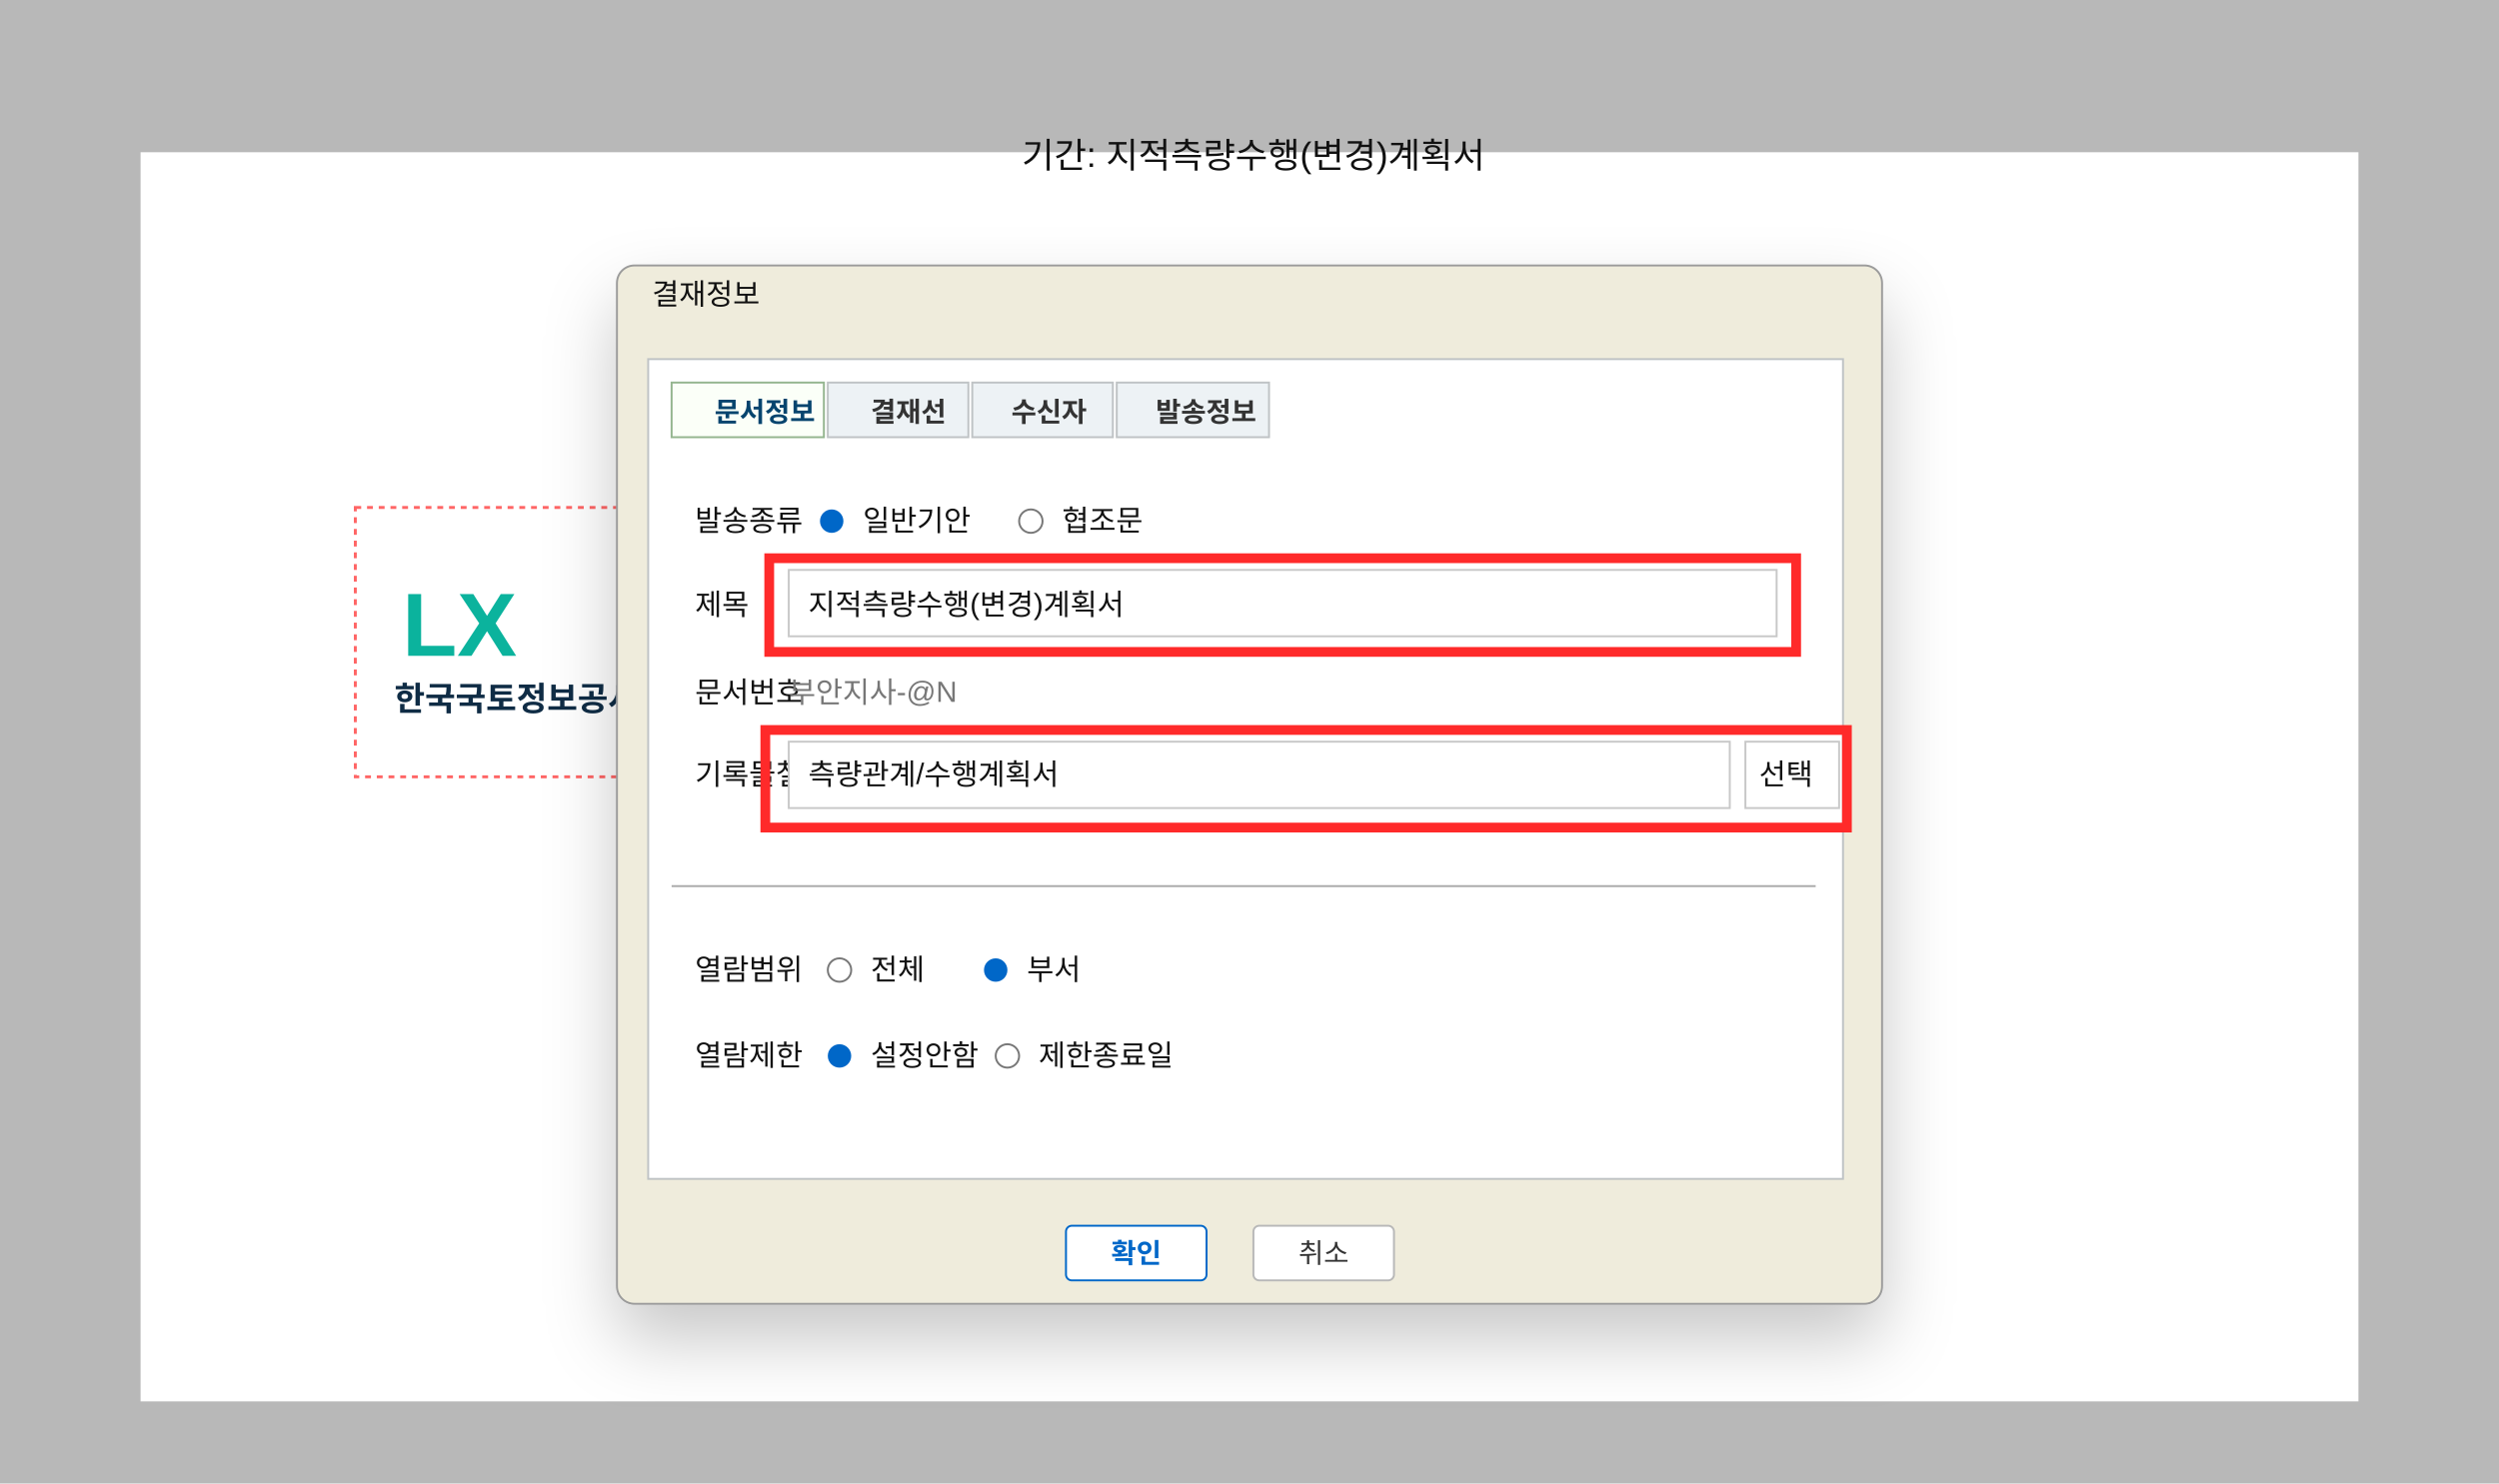
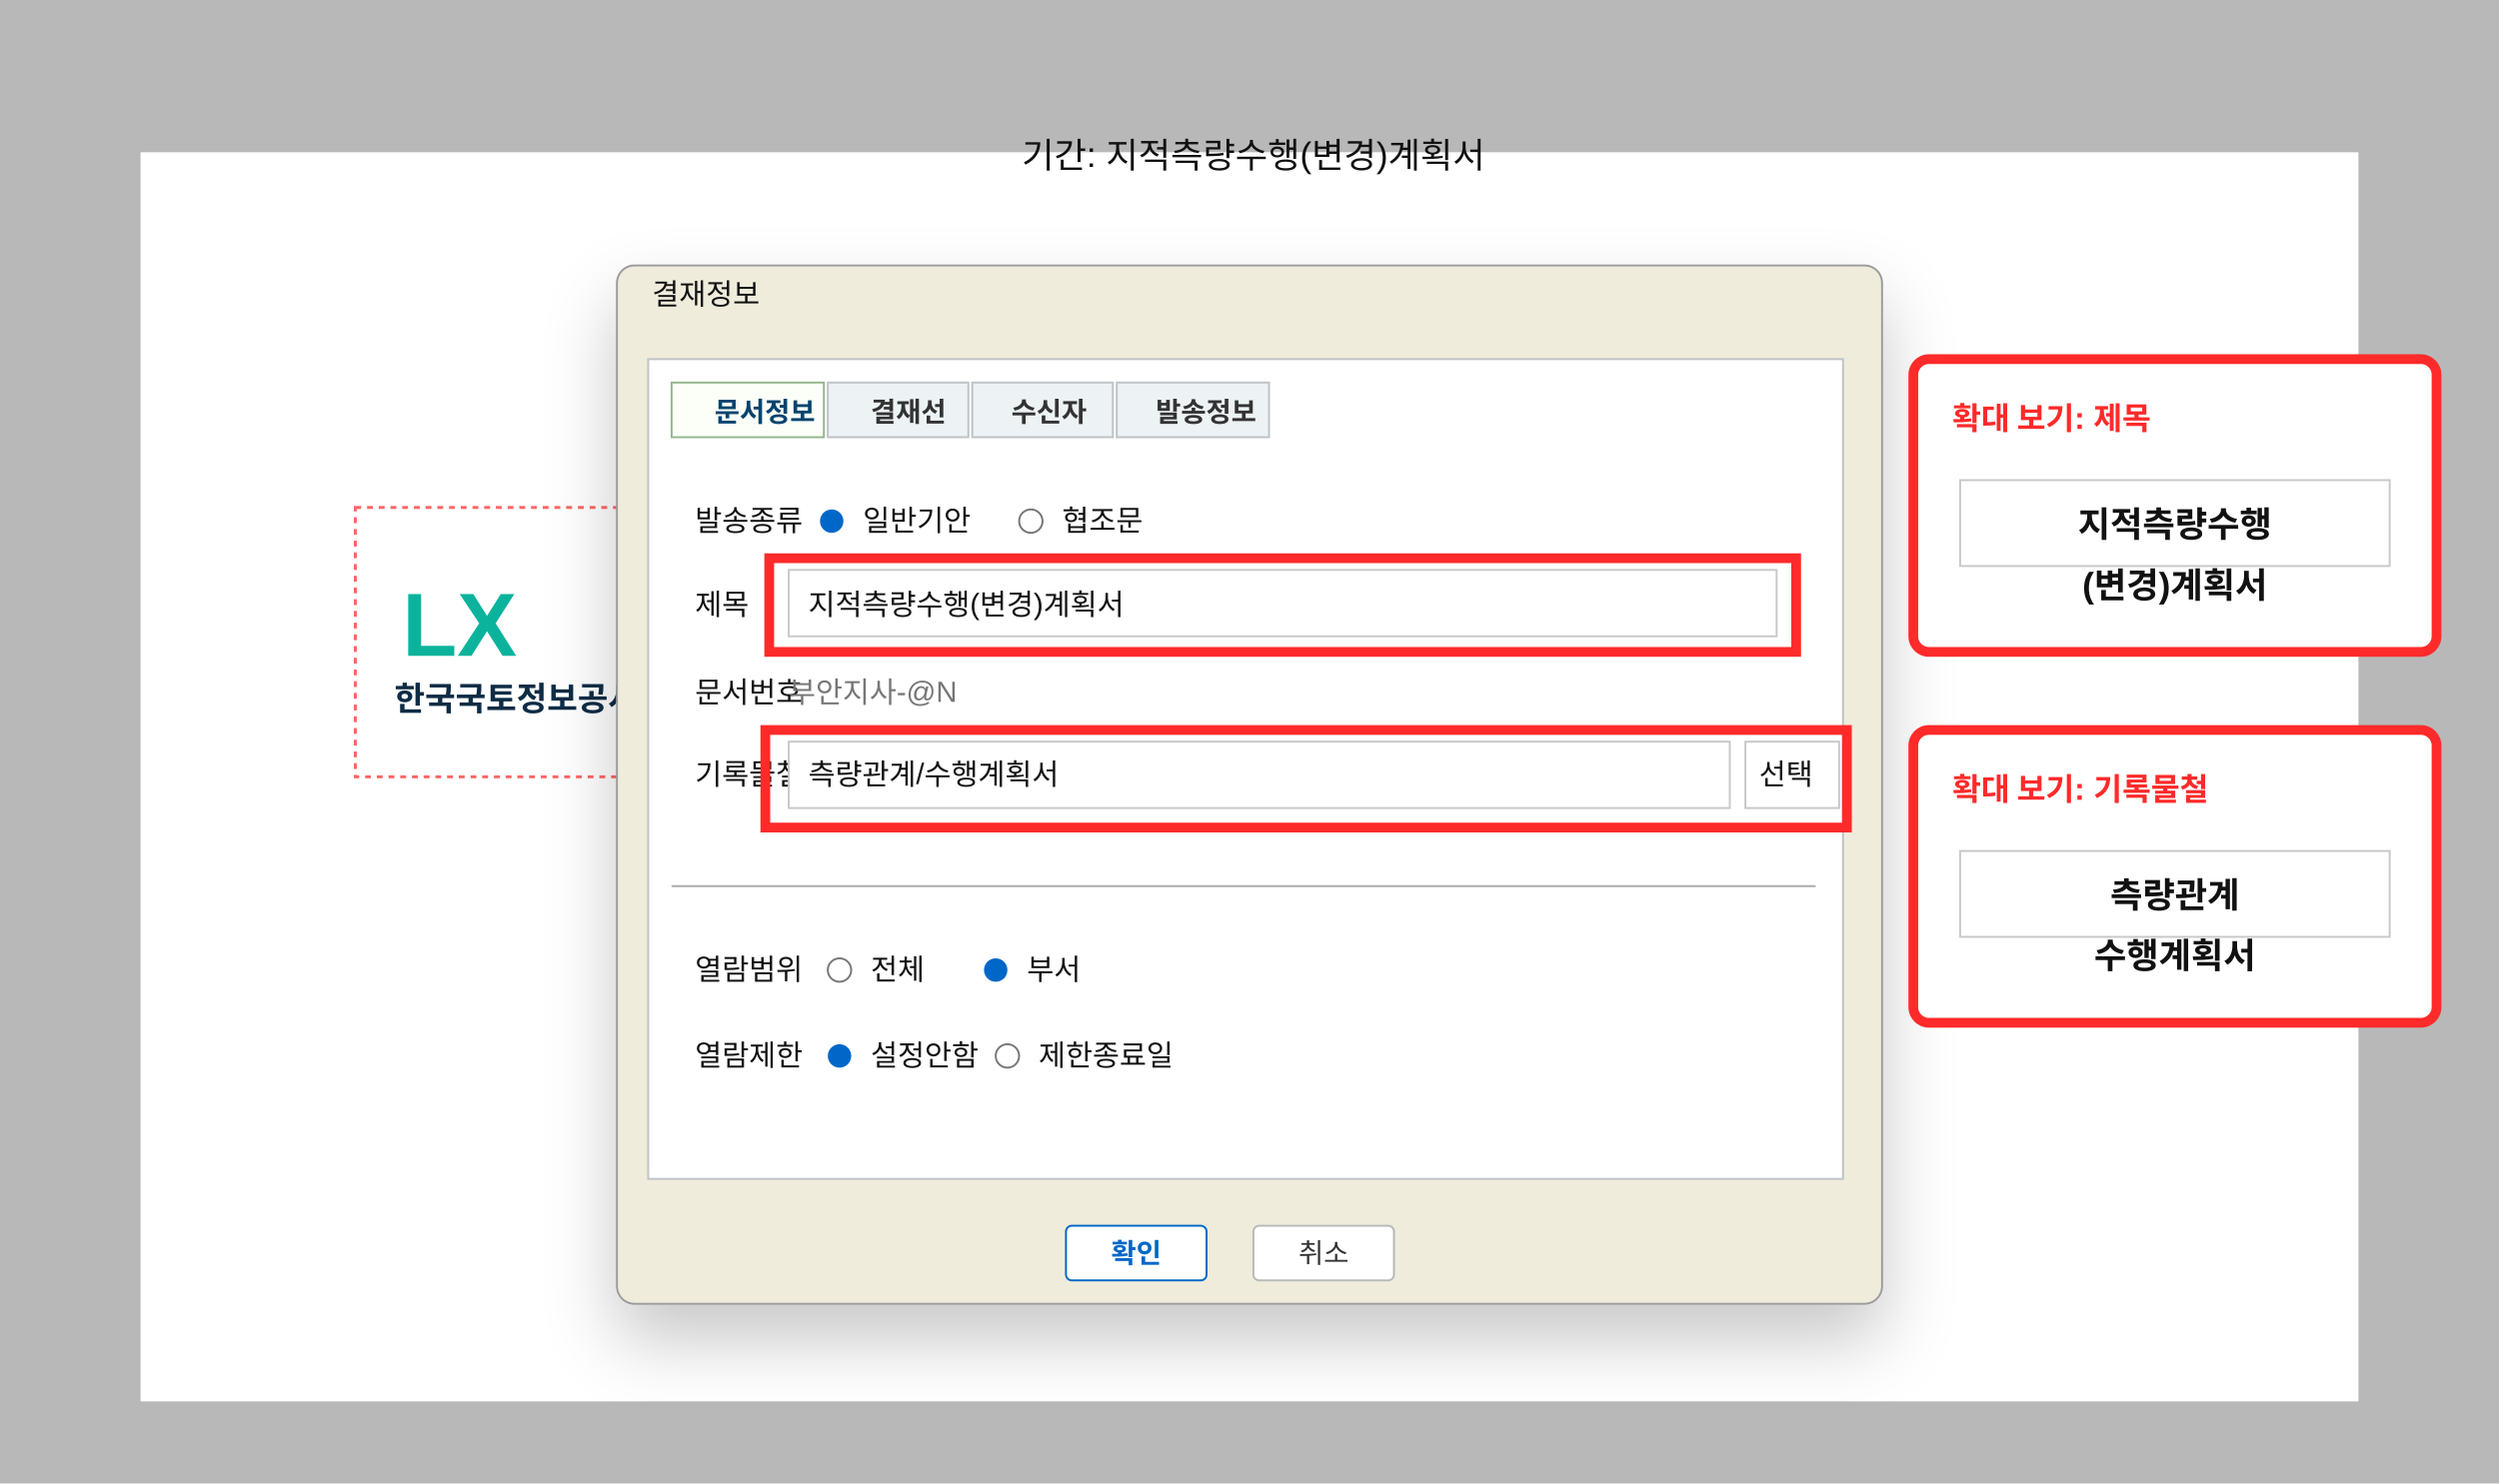
<svg xmlns="http://www.w3.org/2000/svg" width="1280" height="760" viewBox="0 0 1280 760" role="img" aria-labelledby="title desc">
  <rect width="1280" height="760" fill="#b8b8b8" />
  <rect x="72" y="78" width="1136" height="640" fill="#fff" />
  <rect x="182" y="260" width="184" height="138" fill="none" stroke="#ff6565" stroke-width="1.5" stroke-dasharray="3 3" />
  <text x="206" y="336" fill="#0bb39d" font-family="Arial, sans-serif" font-size="46" font-weight="800">LX</text>
  <text x="202" y="364" fill="#0f2c45" font-family="Arial, sans-serif" font-size="17" font-weight="800">한국국토정보공사</text>
  <text x="642" y="86" fill="#111" font-family="Arial, sans-serif" font-size="18" text-anchor="middle">기간: 지적측량수행(변경)계획서</text>
  <rect x="316" y="136" width="648" height="532" rx="9" fill="#efecdc" stroke="#9b9b9b" filter="url(#shadow)" />
  <text x="334" y="156" fill="#111" font-family="Arial, sans-serif" font-size="15">결재정보</text>
  <rect x="332" y="184" width="612" height="420" fill="#fff" stroke="#bfc3c5" />
  <g font-family="Arial, sans-serif" font-size="14" font-weight="800">
    <rect x="344" y="196" width="78" height="28" fill="#fbfff8" stroke="#94b58f" />
    <text x="366" y="216" fill="#06446e">문서정보</text>
    <rect x="424" y="196" width="72" height="28" fill="#edf2f5" stroke="#bfc3c5" />
    <text x="446" y="216" fill="#333">결재선</text>
    <rect x="498" y="196" width="72" height="28" fill="#edf2f5" stroke="#bfc3c5" />
    <text x="518" y="216" fill="#333">수신자</text>
    <rect x="572" y="196" width="78" height="28" fill="#edf2f5" stroke="#bfc3c5" />
    <text x="592" y="216" fill="#333">발송정보</text>
  </g>
  <g font-family="Arial, sans-serif" font-size="15" fill="#111">
    <text x="356" y="272">발송종류</text>
    <circle cx="426" cy="267" r="6" fill="#0067c8" />
    <text x="442" y="272">일반기안</text>
    <circle cx="528" cy="267" r="6" fill="#fff" stroke="#777" />
    <text x="544" y="272">협조문</text>
    <text x="356" y="315">제목</text>
    <rect x="404" y="292" width="506" height="34" fill="#fff" stroke="#c8c8c8" />
    <text x="414" y="315">지적측량수행(변경)계획서</text>
    <text x="356" y="360">문서번호</text>
    <text x="404" y="360" fill="#777">부안지사-@N</text>
    <text x="356" y="402">기록물철</text>
    <rect x="404" y="380" width="482" height="34" fill="#fff" stroke="#c8c8c8" />
    <text x="414" y="402">측량관계/수행계획서</text>
    <rect x="894" y="380" width="48" height="34" fill="#fff" stroke="#c8c8c8" />
    <text x="901" y="402">선택</text>
    <line x1="344" y1="454" x2="930" y2="454" stroke="#aaa" />
    <text x="356" y="502">열람범위</text>
    <circle cx="430" cy="497" r="6" fill="#fff" stroke="#777" />
    <text x="446" y="502">전체</text>
    <circle cx="510" cy="497" r="6" fill="#0067c8" />
    <text x="526" y="502">부서</text>
    <text x="356" y="546">열람제한</text>
    <circle cx="430" cy="541" r="6" fill="#0067c8" />
    <text x="446" y="546">설정안함</text>
    <circle cx="516" cy="541" r="6" fill="#fff" stroke="#777" />
    <text x="532" y="546">제한종료일</text>
  </g>
  <rect x="394" y="286" width="526" height="48" fill="none" stroke="#ff2a2a" stroke-width="5" />
  <rect x="392" y="374" width="554" height="50" fill="none" stroke="#ff2a2a" stroke-width="5" />
+   <g transform="translate(980 184)">
+     <rect width="268" height="150" rx="8" fill="#fff" stroke="#ff2a2a" stroke-width="5" />
+     <text x="20" y="36" fill="#ff2a2a" font-family="Arial, sans-serif" font-size="16" font-weight="900">확대 보기: 제목</text>
+     <rect x="24" y="62" width="220" height="44" fill="#fff" stroke="#c8c8c8" />
+     <text x="134" y="91" fill="#111" font-family="Arial, sans-serif" font-size="18" font-weight="900" text-anchor="middle">지적측량수행</text>
+     <text x="134" y="122" fill="#111" font-family="Arial, sans-serif" font-size="18" font-weight="900" text-anchor="middle">(변경)계획서</text>
+   </g>
+   <g transform="translate(980 374)">
+     <rect width="268" height="150" rx="8" fill="#fff" stroke="#ff2a2a" stroke-width="5" />
+     <text x="20" y="36" fill="#ff2a2a" font-family="Arial, sans-serif" font-size="16" font-weight="900">확대 보기: 기록물철</text>
+     <rect x="24" y="62" width="220" height="44" fill="#fff" stroke="#c8c8c8" />
+     <text x="134" y="91" fill="#111" font-family="Arial, sans-serif" font-size="18" font-weight="900" text-anchor="middle">측량관계</text>
+     <text x="134" y="122" fill="#111" font-family="Arial, sans-serif" font-size="18" font-weight="900" text-anchor="middle">수행계획서</text>
+   </g>
  <rect x="546" y="628" width="72" height="28" rx="3" fill="#fff" stroke="#0067c8" />
  <text x="582" y="647" fill="#0067c8" font-family="Arial, sans-serif" font-size="14" font-weight="800" text-anchor="middle">확인</text>
  <rect x="642" y="628" width="72" height="28" rx="3" fill="#fff" stroke="#b8b8b8" />
  <text x="678" y="647" fill="#333" font-family="Arial, sans-serif" font-size="14" text-anchor="middle">취소</text>
  <defs>
    <filter id="shadow" x="-10%" y="-10%" width="120%" height="120%">
      <feDropShadow dx="0" dy="18" stdDeviation="18" flood-color="#000" flood-opacity="0.22" />
    </filter>
  </defs>
</svg>
